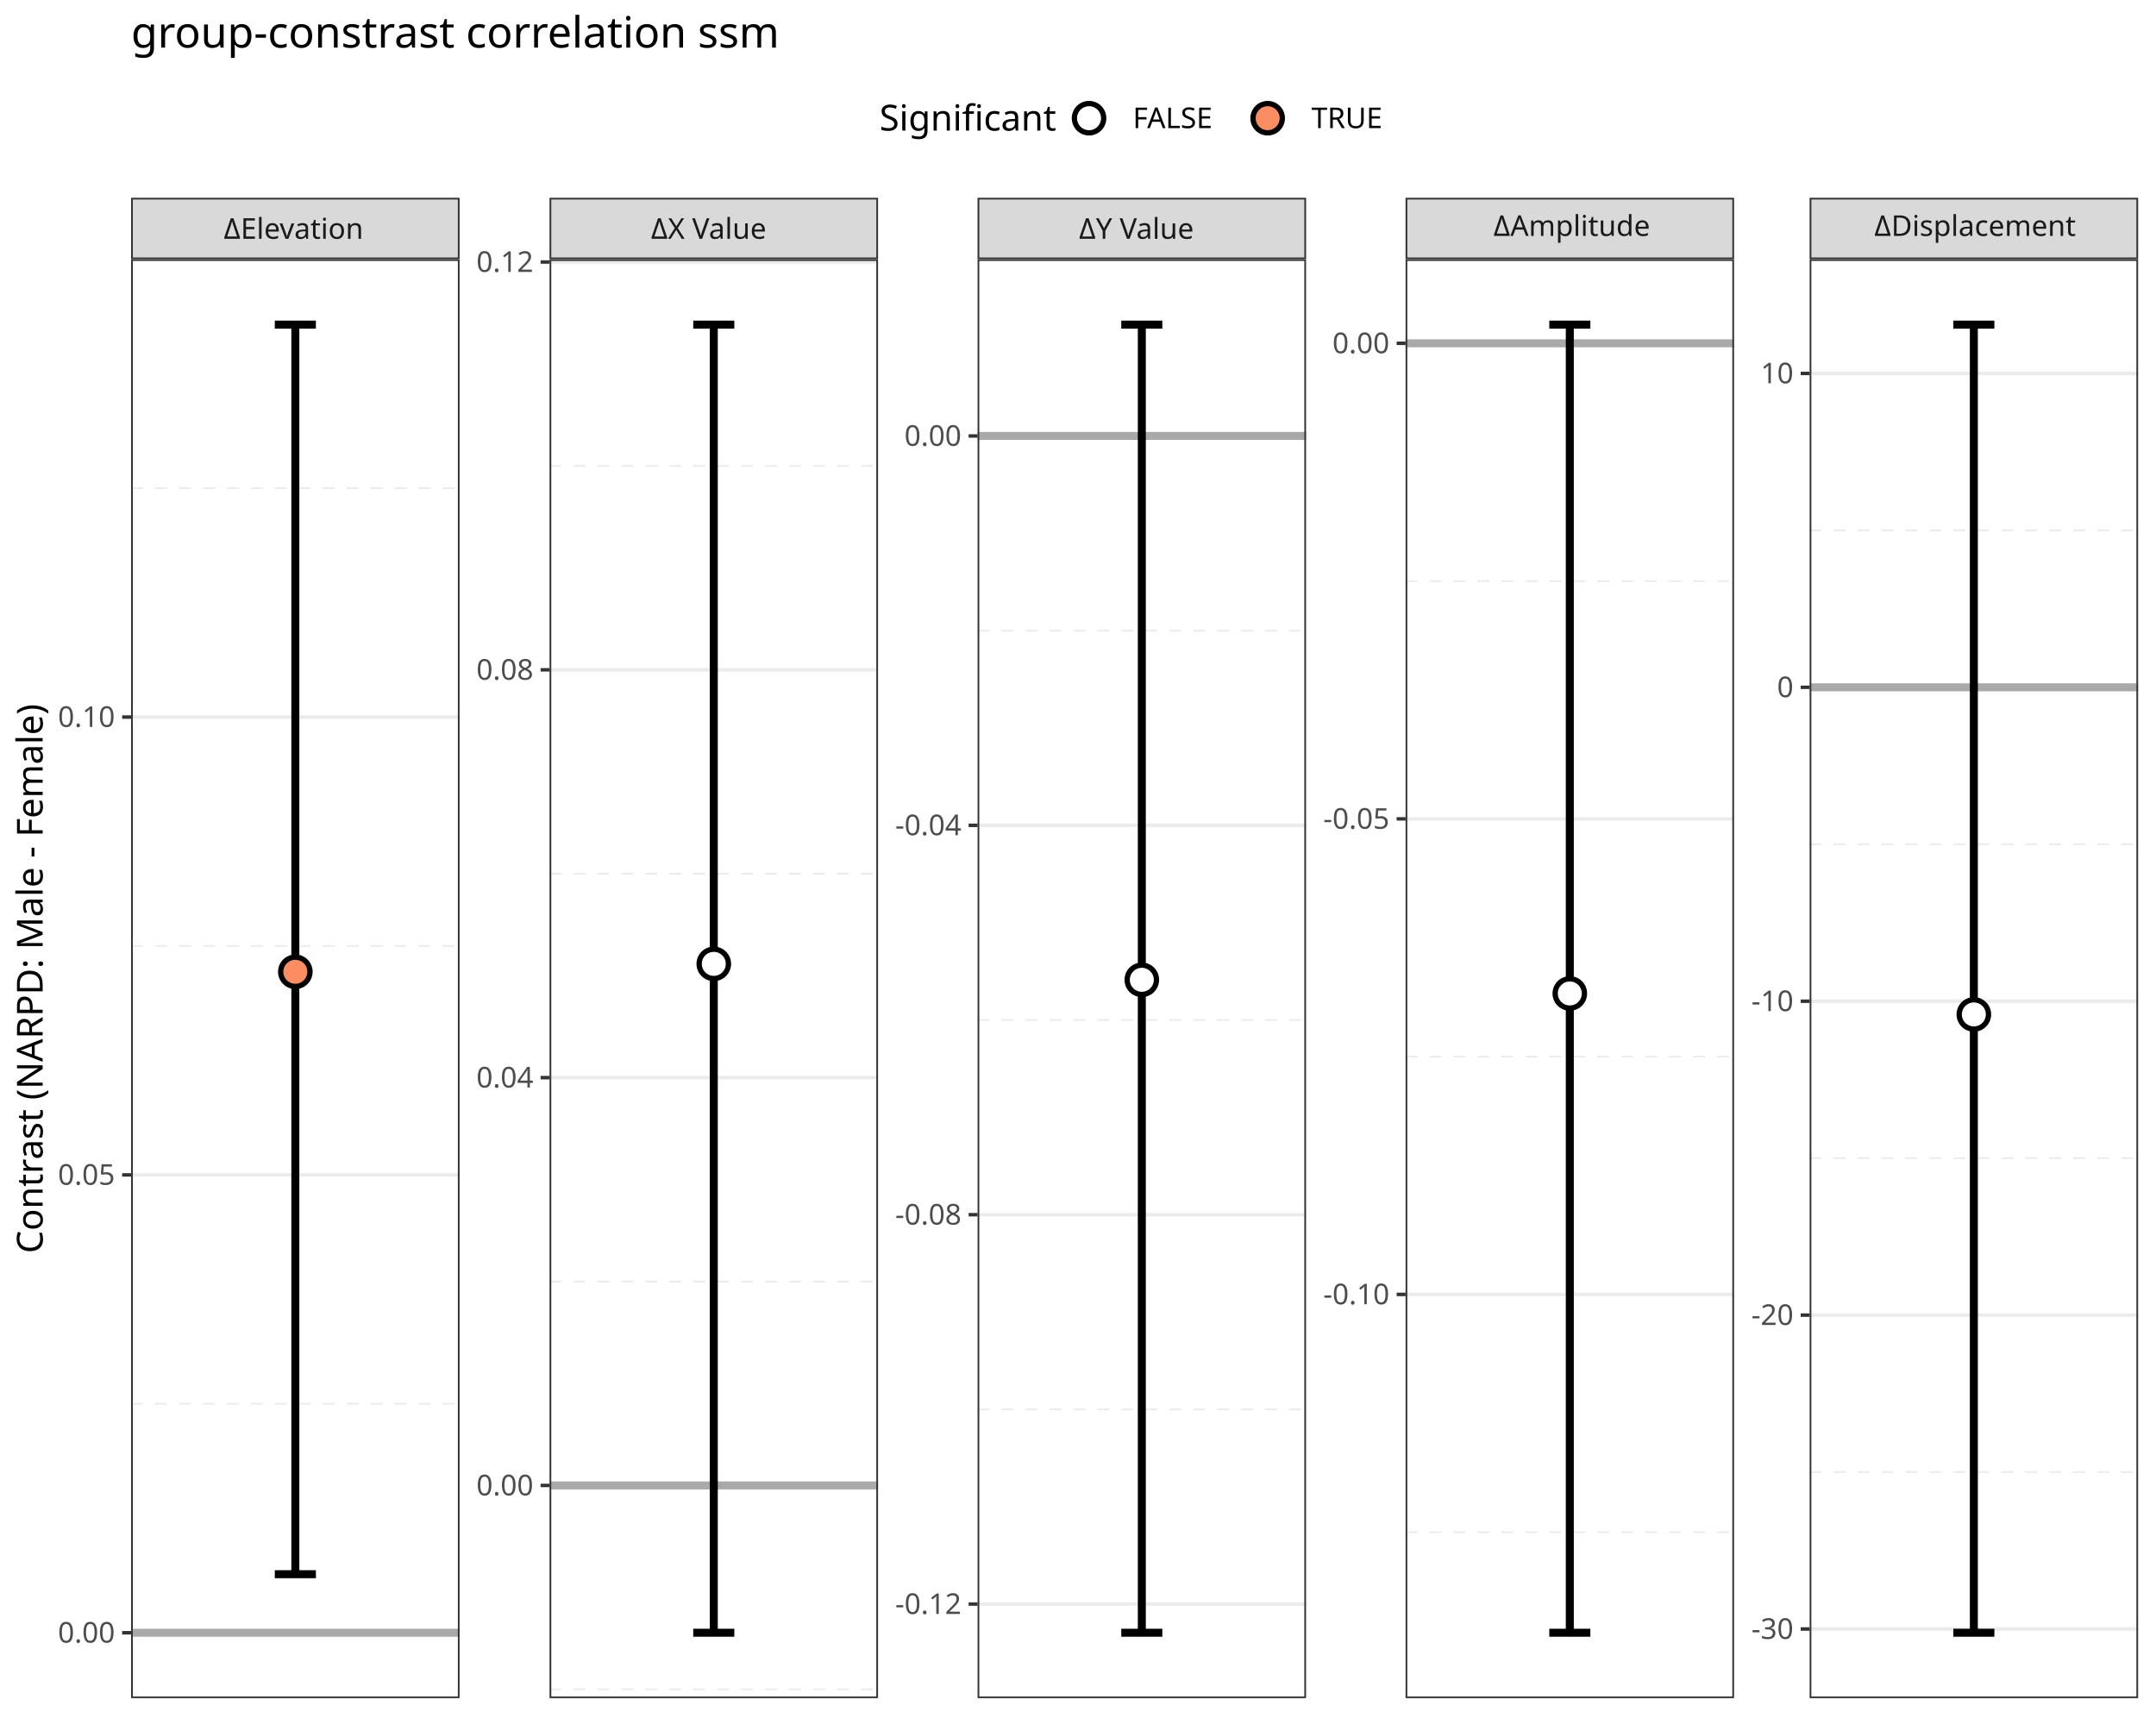
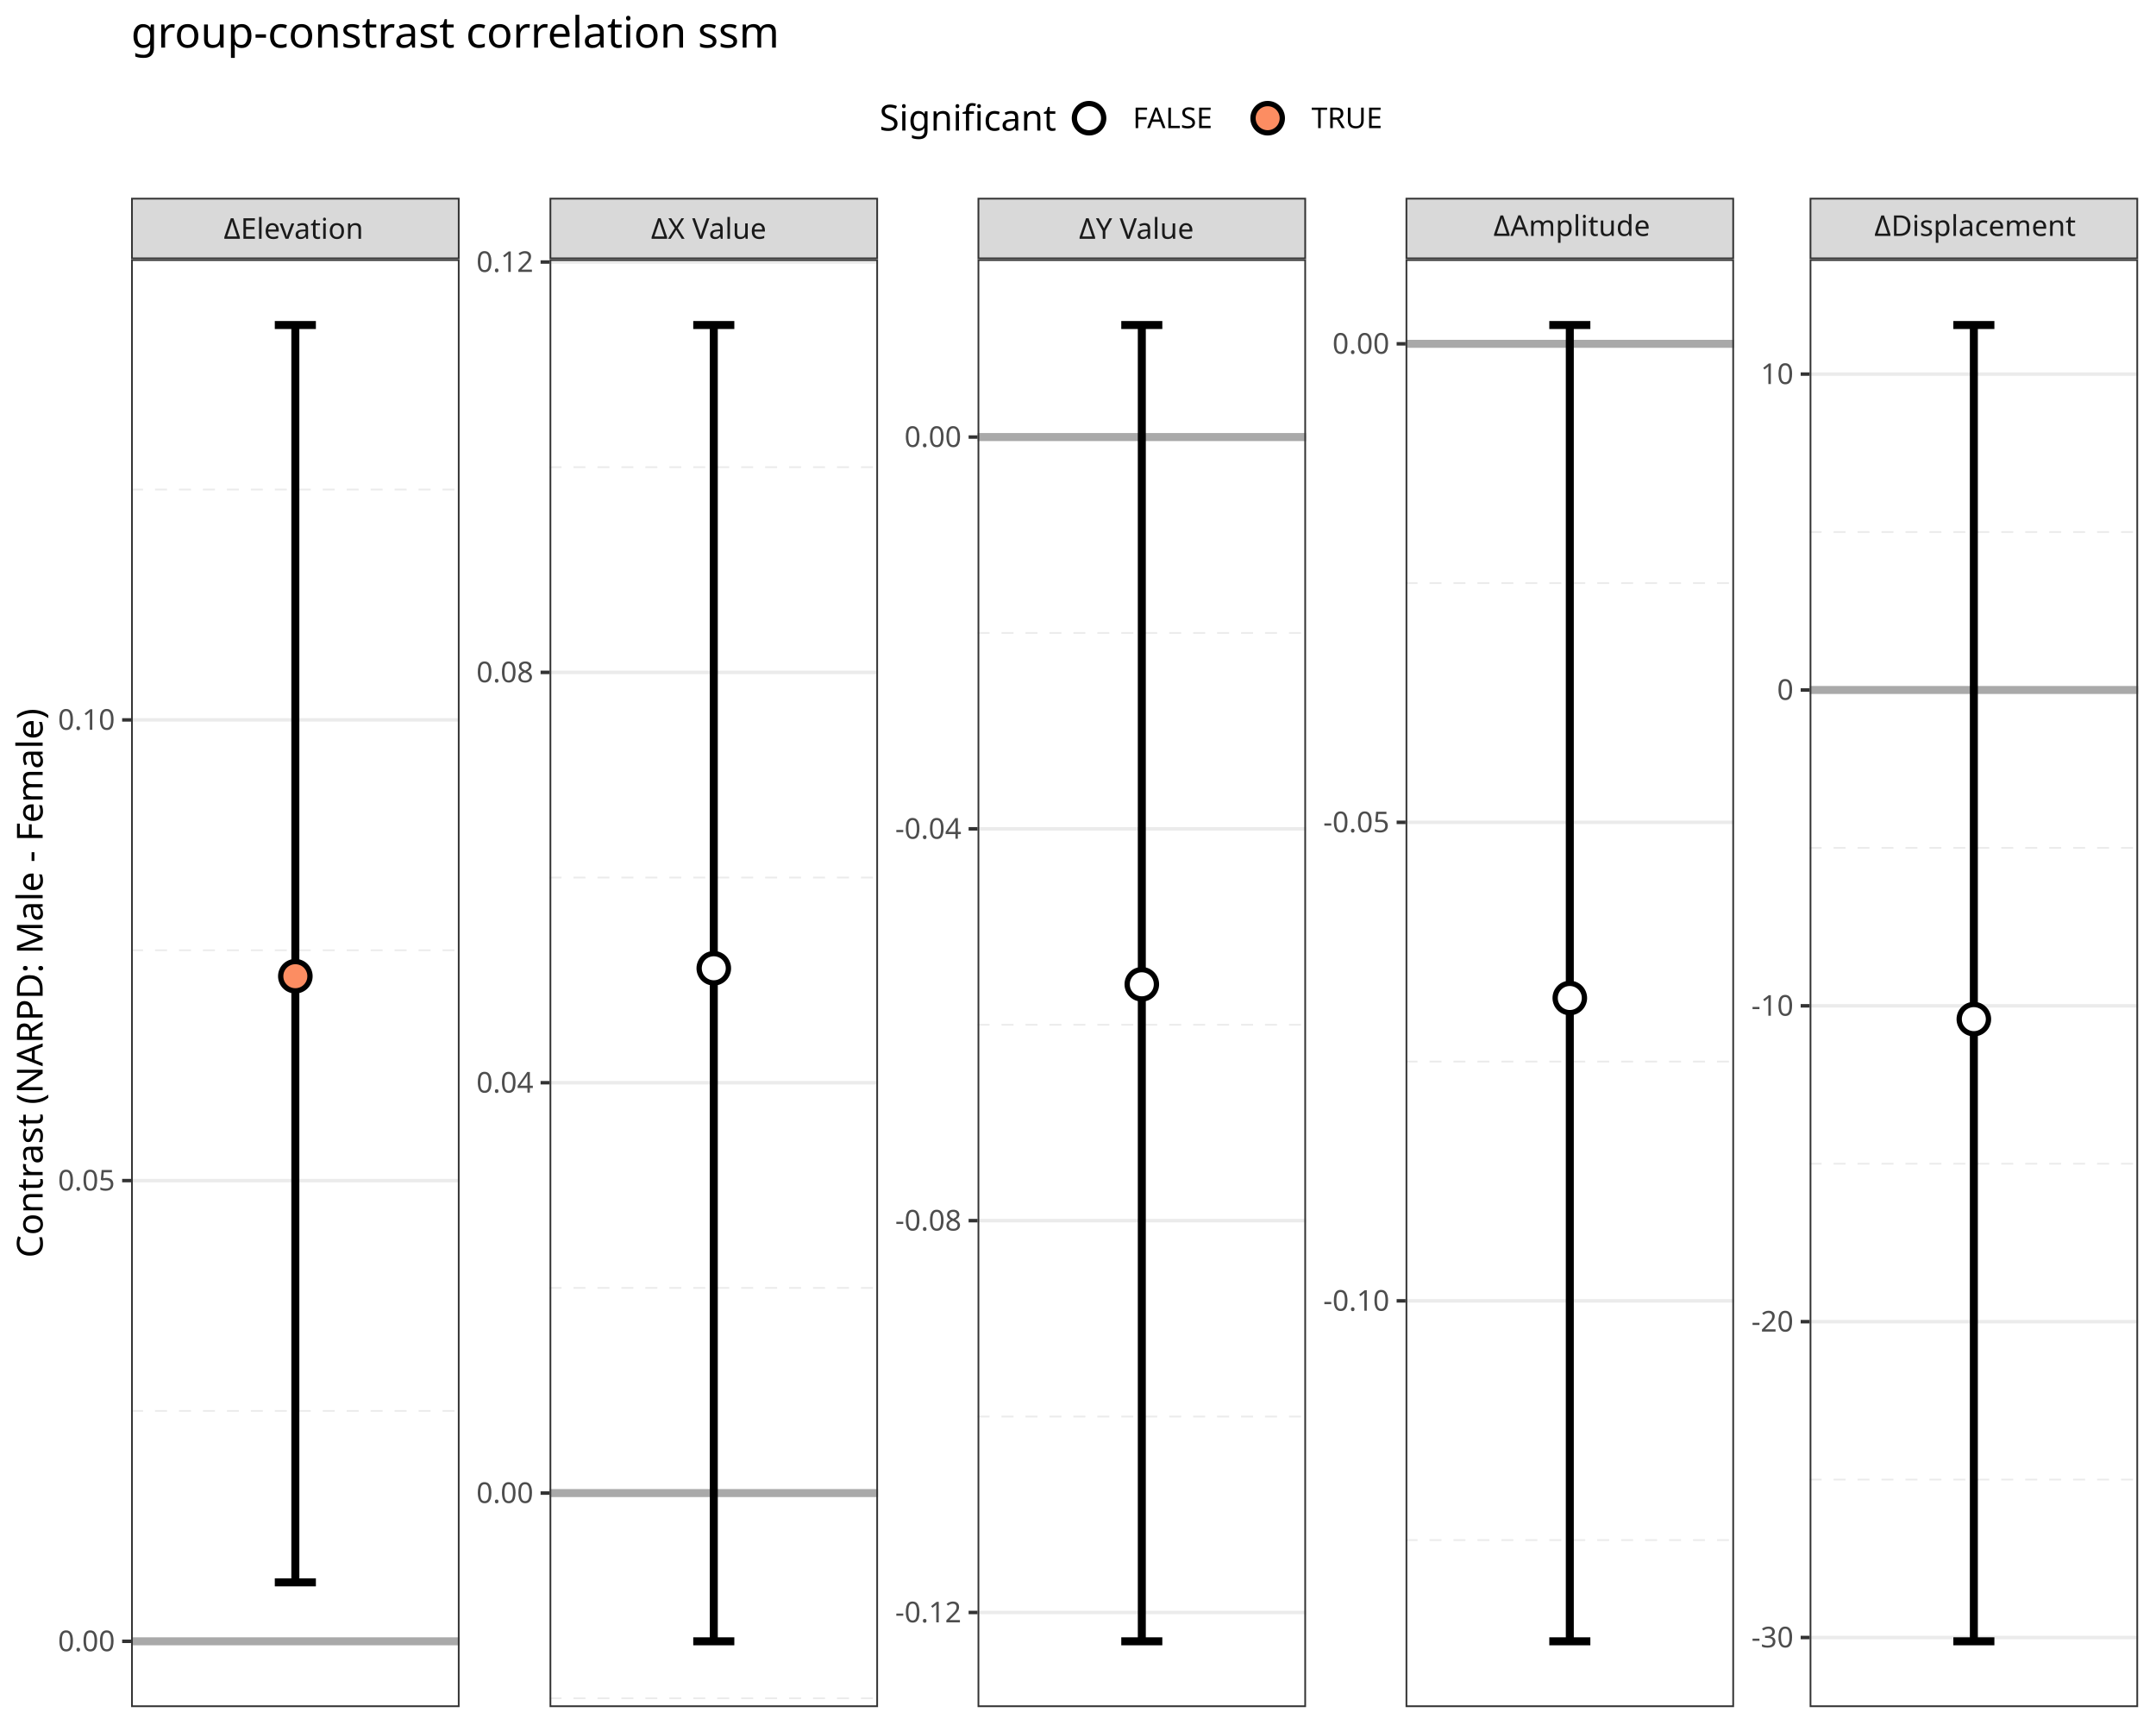
<svg xmlns="http://www.w3.org/2000/svg" class="svglite" data-engine-version="2.0" width="720.00pt" height="576.00pt" viewBox="0 0 720.00 576.00">
  <defs>
    <style type="text/css">
    .svglite line, .svglite polyline, .svglite polygon, .svglite path, .svglite rect, .svglite circle {
      fill: none;
      stroke: #000000;
      stroke-linecap: round;
      stroke-linejoin: round;
      stroke-miterlimit: 10.00;
    }
  </style>
  </defs>
  <rect width="100%" height="100%" style="stroke: none; fill: #FFFFFF;" />
  <defs>
    <clipPath id="cpMC4wMHw3MjAuMDB8MC4wMHw1NzYuMDA=">
      <rect x="0.00" y="0.00" width="720.00" height="576.00" />
    </clipPath>
  </defs>
  <g clip-path="url(#cpMC4wMHw3MjAuMDB8MC4wMHw1NzYuMDA=)">
    <rect x="-0" y="0.00" width="720.00" height="576.00" style="stroke-width: 1.16; stroke: #FFFFFF; fill: #FFFFFF;" />
  </g>
  <defs>
-     <clipPath id="cpNDMuNzh8MTUzLjQ4fDg2LjU1fDU2Ny4wMw==">
-       <rect x="43.78" y="86.55" width="109.70" height="480.48" />
-     </clipPath>
-   </defs>
-   <g clip-path="url(#cpNDMuNzh8MTUzLjQ4fDg2LjU1fDU2Ny4wMw==)">
-     <rect x="43.78" y="86.55" width="109.70" height="480.48" style="stroke-width: 1.16; stroke: none; fill: #FFFFFF;" />
-     <polyline points="43.78,468.75 153.48,468.75 " style="stroke-width: 0.58; stroke: #EBEBEB; stroke-dasharray: 4.00,4.00; stroke-linecap: butt;" />
-     <polyline points="43.78,315.87 153.48,315.87 " style="stroke-width: 0.58; stroke: #EBEBEB; stroke-dasharray: 4.00,4.00; stroke-linecap: butt;" />
-     <polyline points="43.78,162.99 153.48,162.99 " style="stroke-width: 0.58; stroke: #EBEBEB; stroke-dasharray: 4.00,4.00; stroke-linecap: butt;" />
-     <polyline points="43.78,545.19 153.48,545.19 " style="stroke-width: 1.16; stroke: #EBEBEB; stroke-linecap: butt;" />
-     <polyline points="43.78,392.31 153.48,392.31 " style="stroke-width: 1.16; stroke: #EBEBEB; stroke-linecap: butt;" />
-     <polyline points="43.78,239.43 153.48,239.43 " style="stroke-width: 1.16; stroke: #EBEBEB; stroke-linecap: butt;" />
-     <line x1="43.78" y1="545.19" x2="153.48" y2="545.19" style="stroke-width: 2.67; stroke: #A9A9A9; stroke-linecap: butt;" />
-     <polyline points="91.77,108.39 105.49,108.39 " style="stroke-width: 2.67; stroke-linecap: butt;" />
-     <polyline points="98.63,108.39 98.63,525.64 " style="stroke-width: 2.67; stroke-linecap: butt;" />
-     <polyline points="91.77,525.64 105.49,525.64 " style="stroke-width: 2.67; stroke-linecap: butt;" />
-     <circle cx="98.63" cy="324.49" r="4.89" style="stroke-width: 1.77; fill: #FC8D62;" />
-     <rect x="43.78" y="86.55" width="109.70" height="480.48" style="stroke-width: 1.16; stroke: #333333;" />
-   </g>
-   <g clip-path="url(#cpMC4wMHw3MjAuMDB8MC4wMHw1NzYuMDA=)">
- </g>
-   <defs>
-     <clipPath id="cpMTgzLjUyfDI5My4yMnw4Ni41NXw1NjcuMDM=">
-       <rect x="183.52" y="86.55" width="109.70" height="480.48" />
-     </clipPath>
-   </defs>
-   <g clip-path="url(#cpMTgzLjUyfDI5My4yMnw4Ni41NXw1NjcuMDM=)">
-     <rect x="183.52" y="86.55" width="109.70" height="480.48" style="stroke-width: 1.16; stroke: none; fill: #FFFFFF;" />
-     <polyline points="183.52,564.10 293.22,564.10 " style="stroke-width: 0.58; stroke: #EBEBEB; stroke-dasharray: 4.00,4.00; stroke-linecap: butt;" />
-     <polyline points="183.52,427.92 293.22,427.92 " style="stroke-width: 0.58; stroke: #EBEBEB; stroke-dasharray: 4.00,4.00; stroke-linecap: butt;" />
-     <polyline points="183.52,291.75 293.22,291.75 " style="stroke-width: 0.58; stroke: #EBEBEB; stroke-dasharray: 4.00,4.00; stroke-linecap: butt;" />
-     <polyline points="183.52,155.58 293.22,155.58 " style="stroke-width: 0.58; stroke: #EBEBEB; stroke-dasharray: 4.00,4.00; stroke-linecap: butt;" />
-     <polyline points="183.52,496.01 293.22,496.01 " style="stroke-width: 1.16; stroke: #EBEBEB; stroke-linecap: butt;" />
-     <polyline points="183.52,359.84 293.22,359.84 " style="stroke-width: 1.16; stroke: #EBEBEB; stroke-linecap: butt;" />
-     <polyline points="183.52,223.66 293.22,223.66 " style="stroke-width: 1.16; stroke: #EBEBEB; stroke-linecap: butt;" />
+     <clipPath id="cpNDMuNzh8MTUzLjQ4fDg2LjU1fDU3MC4wMg==">
+       <rect x="43.78" y="86.55" width="109.70" height="483.47" />
+     </clipPath>
+   </defs>
+   <g clip-path="url(#cpNDMuNzh8MTUzLjQ4fDg2LjU1fDU3MC4wMg==)">
+     <rect x="43.78" y="86.55" width="109.70" height="483.47" style="stroke-width: 1.16; stroke: none; fill: #FFFFFF;" />
+     <polyline points="43.78,471.13 153.48,471.13 " style="stroke-width: 0.58; stroke: #EBEBEB; stroke-dasharray: 4.00,4.00; stroke-linecap: butt;" />
+     <polyline points="43.78,317.30 153.48,317.30 " style="stroke-width: 0.58; stroke: #EBEBEB; stroke-dasharray: 4.00,4.00; stroke-linecap: butt;" />
+     <polyline points="43.78,163.46 153.48,163.46 " style="stroke-width: 0.58; stroke: #EBEBEB; stroke-dasharray: 4.00,4.00; stroke-linecap: butt;" />
+     <polyline points="43.78,548.05 153.48,548.05 " style="stroke-width: 1.16; stroke: #EBEBEB; stroke-linecap: butt;" />
+     <polyline points="43.78,394.21 153.48,394.21 " style="stroke-width: 1.16; stroke: #EBEBEB; stroke-linecap: butt;" />
+     <polyline points="43.78,240.38 153.48,240.38 " style="stroke-width: 1.16; stroke: #EBEBEB; stroke-linecap: butt;" />
+     <line x1="43.78" y1="548.05" x2="153.48" y2="548.05" style="stroke-width: 2.67; stroke: #A9A9A9; stroke-linecap: butt;" />
+     <polyline points="91.77,108.53 105.49,108.53 " style="stroke-width: 2.67; stroke-linecap: butt;" />
+     <polyline points="98.63,108.53 98.63,528.37 " style="stroke-width: 2.67; stroke-linecap: butt;" />
+     <polyline points="91.77,528.37 105.49,528.37 " style="stroke-width: 2.67; stroke-linecap: butt;" />
+     <circle cx="98.63" cy="325.97" r="4.89" style="stroke-width: 1.77; fill: #FC8D62;" />
+     <rect x="43.78" y="86.55" width="109.70" height="483.47" style="stroke-width: 1.16; stroke: #333333;" />
+   </g>
+   <g clip-path="url(#cpMC4wMHw3MjAuMDB8MC4wMHw1NzYuMDA=)">
+ </g>
+   <defs>
+     <clipPath id="cpMTgzLjUyfDI5My4yMnw4Ni41NXw1NzAuMDI=">
+       <rect x="183.52" y="86.55" width="109.70" height="483.47" />
+     </clipPath>
+   </defs>
+   <g clip-path="url(#cpMTgzLjUyfDI5My4yMnw4Ni41NXw1NzAuMDI=)">
+     <rect x="183.52" y="86.55" width="109.70" height="483.47" style="stroke-width: 1.16; stroke: none; fill: #FFFFFF;" />
+     <polyline points="183.52,567.07 293.22,567.07 " style="stroke-width: 0.58; stroke: #EBEBEB; stroke-dasharray: 4.00,4.00; stroke-linecap: butt;" />
+     <polyline points="183.52,430.05 293.22,430.05 " style="stroke-width: 0.58; stroke: #EBEBEB; stroke-dasharray: 4.00,4.00; stroke-linecap: butt;" />
+     <polyline points="183.52,293.03 293.22,293.03 " style="stroke-width: 0.58; stroke: #EBEBEB; stroke-dasharray: 4.00,4.00; stroke-linecap: butt;" />
+     <polyline points="183.52,156.00 293.22,156.00 " style="stroke-width: 0.58; stroke: #EBEBEB; stroke-dasharray: 4.00,4.00; stroke-linecap: butt;" />
+     <polyline points="183.52,498.56 293.22,498.56 " style="stroke-width: 1.16; stroke: #EBEBEB; stroke-linecap: butt;" />
+     <polyline points="183.52,361.54 293.22,361.54 " style="stroke-width: 1.16; stroke: #EBEBEB; stroke-linecap: butt;" />
+     <polyline points="183.52,224.52 293.22,224.52 " style="stroke-width: 1.16; stroke: #EBEBEB; stroke-linecap: butt;" />
    <polyline points="183.52,87.49 293.22,87.49 " style="stroke-width: 1.16; stroke: #EBEBEB; stroke-linecap: butt;" />
-     <line x1="183.52" y1="496.01" x2="293.22" y2="496.01" style="stroke-width: 2.67; stroke: #A9A9A9; stroke-linecap: butt;" />
-     <polyline points="231.51,108.39 245.23,108.39 " style="stroke-width: 2.67; stroke-linecap: butt;" />
-     <polyline points="238.37,108.39 238.37,545.19 " style="stroke-width: 2.67; stroke-linecap: butt;" />
-     <polyline points="231.51,545.19 245.23,545.19 " style="stroke-width: 2.67; stroke-linecap: butt;" />
-     <circle cx="238.37" cy="321.85" r="4.89" style="stroke-width: 1.77; fill: #FFFFFF;" />
-     <rect x="183.52" y="86.55" width="109.70" height="480.48" style="stroke-width: 1.16; stroke: #333333;" />
-   </g>
-   <g clip-path="url(#cpMC4wMHw3MjAuMDB8MC4wMHw1NzYuMDA=)">
- </g>
-   <defs>
-     <clipPath id="cpMzI2LjQ2fDQzNi4xNnw4Ni41NXw1NjcuMDM=">
-       <rect x="326.46" y="86.55" width="109.70" height="480.48" />
-     </clipPath>
-   </defs>
-   <g clip-path="url(#cpMzI2LjQ2fDQzNi4xNnw4Ni41NXw1NjcuMDM=)">
-     <rect x="326.46" y="86.55" width="109.70" height="480.48" style="stroke-width: 1.16; stroke: none; fill: #FFFFFF;" />
-     <polyline points="326.46,470.61 436.16,470.61 " style="stroke-width: 0.58; stroke: #EBEBEB; stroke-dasharray: 4.00,4.00; stroke-linecap: butt;" />
-     <polyline points="326.46,340.60 436.16,340.60 " style="stroke-width: 0.58; stroke: #EBEBEB; stroke-dasharray: 4.00,4.00; stroke-linecap: butt;" />
-     <polyline points="326.46,210.58 436.16,210.58 " style="stroke-width: 0.58; stroke: #EBEBEB; stroke-dasharray: 4.00,4.00; stroke-linecap: butt;" />
-     <polyline points="326.46,535.62 436.16,535.62 " style="stroke-width: 1.16; stroke: #EBEBEB; stroke-linecap: butt;" />
-     <polyline points="326.46,405.60 436.16,405.60 " style="stroke-width: 1.16; stroke: #EBEBEB; stroke-linecap: butt;" />
-     <polyline points="326.46,275.59 436.16,275.59 " style="stroke-width: 1.16; stroke: #EBEBEB; stroke-linecap: butt;" />
-     <polyline points="326.46,145.57 436.16,145.57 " style="stroke-width: 1.16; stroke: #EBEBEB; stroke-linecap: butt;" />
-     <line x1="326.46" y1="145.57" x2="436.16" y2="145.57" style="stroke-width: 2.67; stroke: #A9A9A9; stroke-linecap: butt;" />
-     <polyline points="374.45,108.39 388.16,108.39 " style="stroke-width: 2.67; stroke-linecap: butt;" />
-     <polyline points="381.31,108.39 381.31,545.19 " style="stroke-width: 2.67; stroke-linecap: butt;" />
-     <polyline points="374.45,545.19 388.16,545.19 " style="stroke-width: 2.67; stroke-linecap: butt;" />
-     <circle cx="381.31" cy="327.17" r="4.89" style="stroke-width: 1.77; fill: #FFFFFF;" />
-     <rect x="326.46" y="86.55" width="109.70" height="480.48" style="stroke-width: 1.16; stroke: #333333;" />
-   </g>
-   <g clip-path="url(#cpMC4wMHw3MjAuMDB8MC4wMHw1NzYuMDA=)">
- </g>
-   <defs>
-     <clipPath id="cpNDY5LjM5fDU3OS4wOXw4Ni41NXw1NjcuMDM=">
-       <rect x="469.39" y="86.55" width="109.70" height="480.48" />
-     </clipPath>
-   </defs>
-   <g clip-path="url(#cpNDY5LjM5fDU3OS4wOXw4Ni41NXw1NjcuMDM=)">
-     <rect x="469.39" y="86.55" width="109.70" height="480.48" style="stroke-width: 1.16; stroke: none; fill: #FFFFFF;" />
-     <polyline points="469.39,511.62 579.09,511.62 " style="stroke-width: 0.58; stroke: #EBEBEB; stroke-dasharray: 4.00,4.00; stroke-linecap: butt;" />
-     <polyline points="469.39,352.82 579.09,352.82 " style="stroke-width: 0.58; stroke: #EBEBEB; stroke-dasharray: 4.00,4.00; stroke-linecap: butt;" />
-     <polyline points="469.39,194.03 579.09,194.03 " style="stroke-width: 0.58; stroke: #EBEBEB; stroke-dasharray: 4.00,4.00; stroke-linecap: butt;" />
-     <polyline points="469.39,432.22 579.09,432.22 " style="stroke-width: 1.16; stroke: #EBEBEB; stroke-linecap: butt;" />
-     <polyline points="469.39,273.43 579.09,273.43 " style="stroke-width: 1.16; stroke: #EBEBEB; stroke-linecap: butt;" />
-     <polyline points="469.39,114.63 579.09,114.63 " style="stroke-width: 1.16; stroke: #EBEBEB; stroke-linecap: butt;" />
-     <line x1="469.39" y1="114.63" x2="579.09" y2="114.63" style="stroke-width: 2.67; stroke: #A9A9A9; stroke-linecap: butt;" />
-     <polyline points="517.39,108.39 531.10,108.39 " style="stroke-width: 2.67; stroke-linecap: butt;" />
-     <polyline points="524.24,108.39 524.24,545.19 " style="stroke-width: 2.67; stroke-linecap: butt;" />
-     <polyline points="517.39,545.19 531.10,545.19 " style="stroke-width: 2.67; stroke-linecap: butt;" />
-     <circle cx="524.24" cy="331.73" r="4.89" style="stroke-width: 1.77; fill: #FFFFFF;" />
-     <rect x="469.39" y="86.55" width="109.70" height="480.48" style="stroke-width: 1.16; stroke: #333333;" />
-   </g>
-   <g clip-path="url(#cpMC4wMHw3MjAuMDB8MC4wMHw1NzYuMDA=)">
- </g>
-   <defs>
-     <clipPath id="cpNjA0LjMzfDcxNC4wMnw4Ni41NXw1NjcuMDM=">
-       <rect x="604.33" y="86.55" width="109.70" height="480.48" />
-     </clipPath>
-   </defs>
-   <g clip-path="url(#cpNjA0LjMzfDcxNC4wMnw4Ni41NXw1NjcuMDM=)">
-     <rect x="604.33" y="86.55" width="109.70" height="480.48" style="stroke-width: 1.16; stroke: none; fill: #FFFFFF;" />
-     <polyline points="604.33,491.54 714.02,491.54 " style="stroke-width: 0.58; stroke: #EBEBEB; stroke-dasharray: 4.00,4.00; stroke-linecap: butt;" />
-     <polyline points="604.33,386.72 714.02,386.72 " style="stroke-width: 0.58; stroke: #EBEBEB; stroke-dasharray: 4.00,4.00; stroke-linecap: butt;" />
-     <polyline points="604.33,281.91 714.02,281.91 " style="stroke-width: 0.58; stroke: #EBEBEB; stroke-dasharray: 4.00,4.00; stroke-linecap: butt;" />
-     <polyline points="604.33,177.09 714.02,177.09 " style="stroke-width: 0.58; stroke: #EBEBEB; stroke-dasharray: 4.00,4.00; stroke-linecap: butt;" />
-     <polyline points="604.33,543.95 714.02,543.95 " style="stroke-width: 1.16; stroke: #EBEBEB; stroke-linecap: butt;" />
-     <polyline points="604.33,439.13 714.02,439.13 " style="stroke-width: 1.16; stroke: #EBEBEB; stroke-linecap: butt;" />
-     <polyline points="604.33,334.32 714.02,334.32 " style="stroke-width: 1.16; stroke: #EBEBEB; stroke-linecap: butt;" />
-     <polyline points="604.33,229.50 714.02,229.50 " style="stroke-width: 1.16; stroke: #EBEBEB; stroke-linecap: butt;" />
-     <polyline points="604.33,124.69 714.02,124.69 " style="stroke-width: 1.16; stroke: #EBEBEB; stroke-linecap: butt;" />
-     <line x1="604.33" y1="229.50" x2="714.02" y2="229.50" style="stroke-width: 2.67; stroke: #A9A9A9; stroke-linecap: butt;" />
-     <polyline points="652.32,108.39 666.03,108.39 " style="stroke-width: 2.67; stroke-linecap: butt;" />
-     <polyline points="659.17,108.39 659.17,545.19 " style="stroke-width: 2.67; stroke-linecap: butt;" />
-     <polyline points="652.32,545.19 666.03,545.19 " style="stroke-width: 2.67; stroke-linecap: butt;" />
-     <circle cx="659.17" cy="338.73" r="4.89" style="stroke-width: 1.77; fill: #FFFFFF;" />
-     <rect x="604.33" y="86.55" width="109.70" height="480.48" style="stroke-width: 1.16; stroke: #333333;" />
+     <line x1="183.52" y1="498.56" x2="293.22" y2="498.56" style="stroke-width: 2.67; stroke: #A9A9A9; stroke-linecap: butt;" />
+     <polyline points="231.51,108.53 245.23,108.53 " style="stroke-width: 2.67; stroke-linecap: butt;" />
+     <polyline points="238.37,108.53 238.37,548.05 " style="stroke-width: 2.67; stroke-linecap: butt;" />
+     <polyline points="231.51,548.05 245.23,548.05 " style="stroke-width: 2.67; stroke-linecap: butt;" />
+     <circle cx="238.37" cy="323.32" r="4.89" style="stroke-width: 1.77; fill: #FFFFFF;" />
+     <rect x="183.52" y="86.55" width="109.70" height="483.47" style="stroke-width: 1.16; stroke: #333333;" />
+   </g>
+   <g clip-path="url(#cpMC4wMHw3MjAuMDB8MC4wMHw1NzYuMDA=)">
+ </g>
+   <defs>
+     <clipPath id="cpMzI2LjQ2fDQzNi4xNnw4Ni41NXw1NzAuMDI=">
+       <rect x="326.46" y="86.55" width="109.70" height="483.47" />
+     </clipPath>
+   </defs>
+   <g clip-path="url(#cpMzI2LjQ2fDQzNi4xNnw4Ni41NXw1NzAuMDI=)">
+     <rect x="326.46" y="86.55" width="109.70" height="483.47" style="stroke-width: 1.16; stroke: none; fill: #FFFFFF;" />
+     <polyline points="326.46,473.00 436.16,473.00 " style="stroke-width: 0.58; stroke: #EBEBEB; stroke-dasharray: 4.00,4.00; stroke-linecap: butt;" />
+     <polyline points="326.46,342.18 436.16,342.18 " style="stroke-width: 0.58; stroke: #EBEBEB; stroke-dasharray: 4.00,4.00; stroke-linecap: butt;" />
+     <polyline points="326.46,211.35 436.16,211.35 " style="stroke-width: 0.58; stroke: #EBEBEB; stroke-dasharray: 4.00,4.00; stroke-linecap: butt;" />
+     <polyline points="326.46,538.42 436.16,538.42 " style="stroke-width: 1.16; stroke: #EBEBEB; stroke-linecap: butt;" />
+     <polyline points="326.46,407.59 436.16,407.59 " style="stroke-width: 1.16; stroke: #EBEBEB; stroke-linecap: butt;" />
+     <polyline points="326.46,276.76 436.16,276.76 " style="stroke-width: 1.16; stroke: #EBEBEB; stroke-linecap: butt;" />
+     <polyline points="326.46,145.94 436.16,145.94 " style="stroke-width: 1.16; stroke: #EBEBEB; stroke-linecap: butt;" />
+     <line x1="326.46" y1="145.94" x2="436.16" y2="145.94" style="stroke-width: 2.67; stroke: #A9A9A9; stroke-linecap: butt;" />
+     <polyline points="374.45,108.53 388.16,108.53 " style="stroke-width: 2.67; stroke-linecap: butt;" />
+     <polyline points="381.31,108.53 381.31,548.05 " style="stroke-width: 2.67; stroke-linecap: butt;" />
+     <polyline points="374.45,548.05 388.16,548.05 " style="stroke-width: 2.67; stroke-linecap: butt;" />
+     <circle cx="381.31" cy="328.67" r="4.89" style="stroke-width: 1.77; fill: #FFFFFF;" />
+     <rect x="326.46" y="86.55" width="109.70" height="483.47" style="stroke-width: 1.16; stroke: #333333;" />
+   </g>
+   <g clip-path="url(#cpMC4wMHw3MjAuMDB8MC4wMHw1NzYuMDA=)">
+ </g>
+   <defs>
+     <clipPath id="cpNDY5LjM5fDU3OS4wOXw4Ni41NXw1NzAuMDI=">
+       <rect x="469.39" y="86.55" width="109.70" height="483.47" />
+     </clipPath>
+   </defs>
+   <g clip-path="url(#cpNDY5LjM5fDU3OS4wOXw4Ni41NXw1NzAuMDI=)">
+     <rect x="469.39" y="86.55" width="109.70" height="483.47" style="stroke-width: 1.16; stroke: none; fill: #FFFFFF;" />
+     <polyline points="469.39,514.26 579.09,514.26 " style="stroke-width: 0.58; stroke: #EBEBEB; stroke-dasharray: 4.00,4.00; stroke-linecap: butt;" />
+     <polyline points="469.39,354.48 579.09,354.48 " style="stroke-width: 0.58; stroke: #EBEBEB; stroke-dasharray: 4.00,4.00; stroke-linecap: butt;" />
+     <polyline points="469.39,194.70 579.09,194.70 " style="stroke-width: 0.58; stroke: #EBEBEB; stroke-dasharray: 4.00,4.00; stroke-linecap: butt;" />
+     <polyline points="469.39,434.37 579.09,434.37 " style="stroke-width: 1.16; stroke: #EBEBEB; stroke-linecap: butt;" />
+     <polyline points="469.39,274.59 579.09,274.59 " style="stroke-width: 1.16; stroke: #EBEBEB; stroke-linecap: butt;" />
+     <polyline points="469.39,114.81 579.09,114.81 " style="stroke-width: 1.16; stroke: #EBEBEB; stroke-linecap: butt;" />
+     <line x1="469.39" y1="114.81" x2="579.09" y2="114.81" style="stroke-width: 2.67; stroke: #A9A9A9; stroke-linecap: butt;" />
+     <polyline points="517.39,108.53 531.10,108.53 " style="stroke-width: 2.67; stroke-linecap: butt;" />
+     <polyline points="524.24,108.53 524.24,548.05 " style="stroke-width: 2.67; stroke-linecap: butt;" />
+     <polyline points="517.39,548.05 531.10,548.05 " style="stroke-width: 2.67; stroke-linecap: butt;" />
+     <circle cx="524.24" cy="333.25" r="4.89" style="stroke-width: 1.77; fill: #FFFFFF;" />
+     <rect x="469.39" y="86.55" width="109.70" height="483.47" style="stroke-width: 1.16; stroke: #333333;" />
+   </g>
+   <g clip-path="url(#cpMC4wMHw3MjAuMDB8MC4wMHw1NzYuMDA=)">
+ </g>
+   <defs>
+     <clipPath id="cpNjA0LjMzfDcxNC4wMnw4Ni41NXw1NzAuMDI=">
+       <rect x="604.33" y="86.55" width="109.70" height="483.47" />
+     </clipPath>
+   </defs>
+   <g clip-path="url(#cpNjA0LjMzfDcxNC4wMnw4Ni41NXw1NzAuMDI=)">
+     <rect x="604.33" y="86.55" width="109.70" height="483.47" style="stroke-width: 1.16; stroke: none; fill: #FFFFFF;" />
+     <polyline points="604.33,494.06 714.02,494.06 " style="stroke-width: 0.58; stroke: #EBEBEB; stroke-dasharray: 4.00,4.00; stroke-linecap: butt;" />
+     <polyline points="604.33,388.59 714.02,388.59 " style="stroke-width: 0.58; stroke: #EBEBEB; stroke-dasharray: 4.00,4.00; stroke-linecap: butt;" />
+     <polyline points="604.33,283.12 714.02,283.12 " style="stroke-width: 0.58; stroke: #EBEBEB; stroke-dasharray: 4.00,4.00; stroke-linecap: butt;" />
+     <polyline points="604.33,177.66 714.02,177.66 " style="stroke-width: 0.58; stroke: #EBEBEB; stroke-dasharray: 4.00,4.00; stroke-linecap: butt;" />
+     <polyline points="604.33,546.79 714.02,546.79 " style="stroke-width: 1.16; stroke: #EBEBEB; stroke-linecap: butt;" />
+     <polyline points="604.33,441.32 714.02,441.32 " style="stroke-width: 1.16; stroke: #EBEBEB; stroke-linecap: butt;" />
+     <polyline points="604.33,335.86 714.02,335.86 " style="stroke-width: 1.16; stroke: #EBEBEB; stroke-linecap: butt;" />
+     <polyline points="604.33,230.39 714.02,230.39 " style="stroke-width: 1.16; stroke: #EBEBEB; stroke-linecap: butt;" />
+     <polyline points="604.33,124.92 714.02,124.92 " style="stroke-width: 1.16; stroke: #EBEBEB; stroke-linecap: butt;" />
+     <line x1="604.33" y1="230.39" x2="714.02" y2="230.39" style="stroke-width: 2.67; stroke: #A9A9A9; stroke-linecap: butt;" />
+     <polyline points="652.32,108.53 666.03,108.53 " style="stroke-width: 2.67; stroke-linecap: butt;" />
+     <polyline points="659.17,108.53 659.17,548.05 " style="stroke-width: 2.67; stroke-linecap: butt;" />
+     <polyline points="652.32,548.05 666.03,548.05 " style="stroke-width: 2.67; stroke-linecap: butt;" />
+     <circle cx="659.17" cy="340.30" r="4.89" style="stroke-width: 1.77; fill: #FFFFFF;" />
+     <rect x="604.33" y="86.55" width="109.70" height="483.47" style="stroke-width: 1.16; stroke: #333333;" />
  </g>
  <g clip-path="url(#cpMC4wMHw3MjAuMDB8MC4wMHw1NzYuMDA=)">
</g>
  <defs>
    <clipPath id="cpNDMuNzh8MTUzLjQ4fDY2LjA1fDg2LjU1">
      <rect x="43.78" y="66.05" width="109.70" height="20.51" />
    </clipPath>
  </defs>
  <g clip-path="url(#cpNDMuNzh8MTUzLjQ4fDY2LjA1fDg2LjU1)">
    <rect x="43.78" y="66.05" width="109.70" height="20.51" style="stroke-width: 1.16; stroke: #333333; fill: #D9D9D9;" />
    <text x="74.73" y="79.73" style="font-size: 9.60px; fill: #1A1A1A; font-family: sans;" textLength="5.63px" lengthAdjust="spacingAndGlyphs">Δ</text>
    <text x="80.36" y="79.73" style="font-size: 9.60px; fill: #1A1A1A; font-family: sans;" textLength="42.16px" lengthAdjust="spacingAndGlyphs"> Elevation</text>
  </g>
  <g clip-path="url(#cpMC4wMHw3MjAuMDB8MC4wMHw1NzYuMDA=)">
</g>
  <defs>
    <clipPath id="cpMTgzLjUyfDI5My4yMnw2Ni4wNXw4Ni41NQ==">
      <rect x="183.52" y="66.05" width="109.70" height="20.51" />
    </clipPath>
  </defs>
  <g clip-path="url(#cpMTgzLjUyfDI5My4yMnw2Ni4wNXw4Ni41NQ==)">
    <rect x="183.52" y="66.05" width="109.70" height="20.51" style="stroke-width: 1.16; stroke: #333333; fill: #D9D9D9;" />
    <text x="217.41" y="79.73" style="font-size: 9.60px; fill: #1A1A1A; font-family: sans;" textLength="5.63px" lengthAdjust="spacingAndGlyphs">Δ</text>
    <text x="223.04" y="79.73" style="font-size: 9.60px; fill: #1A1A1A; font-family: sans;" textLength="36.29px" lengthAdjust="spacingAndGlyphs"> X Value</text>
  </g>
  <g clip-path="url(#cpMC4wMHw3MjAuMDB8MC4wMHw1NzYuMDA=)">
</g>
  <defs>
    <clipPath id="cpMzI2LjQ2fDQzNi4xNnw2Ni4wNXw4Ni41NQ==">
      <rect x="326.46" y="66.05" width="109.70" height="20.51" />
    </clipPath>
  </defs>
  <g clip-path="url(#cpMzI2LjQ2fDQzNi4xNnw2Ni4wNXw4Ni41NQ==)">
    <rect x="326.46" y="66.05" width="109.70" height="20.51" style="stroke-width: 1.16; stroke: #333333; fill: #D9D9D9;" />
    <text x="360.34" y="79.73" style="font-size: 9.60px; fill: #1A1A1A; font-family: sans;" textLength="5.63px" lengthAdjust="spacingAndGlyphs">Δ</text>
    <text x="365.98" y="79.73" style="font-size: 9.60px; fill: #1A1A1A; font-family: sans;" textLength="36.29px" lengthAdjust="spacingAndGlyphs"> Y Value</text>
  </g>
  <g clip-path="url(#cpMC4wMHw3MjAuMDB8MC4wMHw1NzYuMDA=)">
</g>
  <defs>
    <clipPath id="cpNDY5LjM5fDU3OS4wOXw2Ni4wNXw4Ni41NQ==">
      <rect x="469.39" y="66.05" width="109.70" height="20.51" />
    </clipPath>
  </defs>
  <g clip-path="url(#cpNDY5LjM5fDU3OS4wOXw2Ni4wNXw4Ni41NQ==)">
    <rect x="469.39" y="66.05" width="109.70" height="20.51" style="stroke-width: 1.16; stroke: #333333; fill: #D9D9D9;" />
    <text x="498.75" y="78.78" style="font-size: 9.60px; fill: #1A1A1A; font-family: sans;" textLength="5.63px" lengthAdjust="spacingAndGlyphs">Δ</text>
    <text x="504.38" y="78.78" style="font-size: 9.60px; fill: #1A1A1A; font-family: sans;" textLength="45.36px" lengthAdjust="spacingAndGlyphs"> Amplitude</text>
  </g>
  <g clip-path="url(#cpMC4wMHw3MjAuMDB8MC4wMHw1NzYuMDA=)">
</g>
  <defs>
    <clipPath id="cpNjA0LjMzfDcxNC4wMnw2Ni4wNXw4Ni41NQ==">
      <rect x="604.33" y="66.05" width="109.70" height="20.51" />
    </clipPath>
  </defs>
  <g clip-path="url(#cpNjA0LjMzfDcxNC4wMnw2Ni4wNXw4Ni41NQ==)">
    <rect x="604.33" y="66.05" width="109.70" height="20.51" style="stroke-width: 1.16; stroke: #333333; fill: #D9D9D9;" />
    <text x="625.94" y="78.78" style="font-size: 9.60px; fill: #1A1A1A; font-family: sans;" textLength="5.63px" lengthAdjust="spacingAndGlyphs">Δ</text>
    <text x="631.57" y="78.78" style="font-size: 9.60px; fill: #1A1A1A; font-family: sans;" textLength="60.84px" lengthAdjust="spacingAndGlyphs"> Displacement</text>
  </g>
  <g clip-path="url(#cpMC4wMHw3MjAuMDB8MC4wMHw1NzYuMDA=)">
-     <text x="598.95" y="547.25" text-anchor="end" style="font-size: 9.60px; fill: #4D4D4D; font-family: sans;" textLength="13.88px" lengthAdjust="spacingAndGlyphs">-30</text>
-     <text x="598.95" y="442.43" text-anchor="end" style="font-size: 9.60px; fill: #4D4D4D; font-family: sans;" textLength="13.88px" lengthAdjust="spacingAndGlyphs">-20</text>
-     <text x="598.95" y="337.62" text-anchor="end" style="font-size: 9.60px; fill: #4D4D4D; font-family: sans;" textLength="13.88px" lengthAdjust="spacingAndGlyphs">-10</text>
-     <text x="598.95" y="232.80" text-anchor="end" style="font-size: 9.60px; fill: #4D4D4D; font-family: sans;" textLength="5.34px" lengthAdjust="spacingAndGlyphs">0</text>
-     <text x="598.95" y="127.99" text-anchor="end" style="font-size: 9.60px; fill: #4D4D4D; font-family: sans;" textLength="10.68px" lengthAdjust="spacingAndGlyphs">10</text>
-     <polyline points="601.34,543.95 604.33,543.95 " style="stroke-width: 1.16; stroke: #333333; stroke-linecap: butt;" />
-     <polyline points="601.34,439.13 604.33,439.13 " style="stroke-width: 1.16; stroke: #333333; stroke-linecap: butt;" />
-     <polyline points="601.34,334.32 604.33,334.32 " style="stroke-width: 1.16; stroke: #333333; stroke-linecap: butt;" />
-     <polyline points="601.34,229.50 604.33,229.50 " style="stroke-width: 1.16; stroke: #333333; stroke-linecap: butt;" />
-     <polyline points="601.34,124.69 604.33,124.69 " style="stroke-width: 1.16; stroke: #333333; stroke-linecap: butt;" />
-     <text x="464.02" y="435.52" text-anchor="end" style="font-size: 9.60px; fill: #4D4D4D; font-family: sans;" textLength="21.88px" lengthAdjust="spacingAndGlyphs">-0.10</text>
-     <text x="464.02" y="276.73" text-anchor="end" style="font-size: 9.60px; fill: #4D4D4D; font-family: sans;" textLength="21.88px" lengthAdjust="spacingAndGlyphs">-0.05</text>
-     <text x="464.02" y="117.94" text-anchor="end" style="font-size: 9.60px; fill: #4D4D4D; font-family: sans;" textLength="18.69px" lengthAdjust="spacingAndGlyphs">0.00</text>
-     <polyline points="466.41,432.22 469.39,432.22 " style="stroke-width: 1.16; stroke: #333333; stroke-linecap: butt;" />
-     <polyline points="466.41,273.43 469.39,273.43 " style="stroke-width: 1.16; stroke: #333333; stroke-linecap: butt;" />
-     <polyline points="466.41,114.63 469.39,114.63 " style="stroke-width: 1.16; stroke: #333333; stroke-linecap: butt;" />
-     <text x="321.08" y="538.93" text-anchor="end" style="font-size: 9.60px; fill: #4D4D4D; font-family: sans;" textLength="21.88px" lengthAdjust="spacingAndGlyphs">-0.12</text>
-     <text x="321.08" y="408.91" text-anchor="end" style="font-size: 9.60px; fill: #4D4D4D; font-family: sans;" textLength="21.88px" lengthAdjust="spacingAndGlyphs">-0.08</text>
-     <text x="321.08" y="278.89" text-anchor="end" style="font-size: 9.60px; fill: #4D4D4D; font-family: sans;" textLength="21.88px" lengthAdjust="spacingAndGlyphs">-0.04</text>
-     <text x="321.08" y="148.87" text-anchor="end" style="font-size: 9.60px; fill: #4D4D4D; font-family: sans;" textLength="18.69px" lengthAdjust="spacingAndGlyphs">0.00</text>
-     <polyline points="323.47,535.62 326.46,535.62 " style="stroke-width: 1.16; stroke: #333333; stroke-linecap: butt;" />
-     <polyline points="323.47,405.60 326.46,405.60 " style="stroke-width: 1.16; stroke: #333333; stroke-linecap: butt;" />
-     <polyline points="323.47,275.59 326.46,275.59 " style="stroke-width: 1.16; stroke: #333333; stroke-linecap: butt;" />
-     <polyline points="323.47,145.57 326.46,145.57 " style="stroke-width: 1.16; stroke: #333333; stroke-linecap: butt;" />
-     <text x="178.14" y="499.32" text-anchor="end" style="font-size: 9.60px; fill: #4D4D4D; font-family: sans;" textLength="18.69px" lengthAdjust="spacingAndGlyphs">0.00</text>
-     <text x="178.14" y="363.14" text-anchor="end" style="font-size: 9.60px; fill: #4D4D4D; font-family: sans;" textLength="18.69px" lengthAdjust="spacingAndGlyphs">0.04</text>
-     <text x="178.14" y="226.97" text-anchor="end" style="font-size: 9.60px; fill: #4D4D4D; font-family: sans;" textLength="18.69px" lengthAdjust="spacingAndGlyphs">0.08</text>
-     <text x="178.14" y="90.79" text-anchor="end" style="font-size: 9.60px; fill: #4D4D4D; font-family: sans;" textLength="18.69px" lengthAdjust="spacingAndGlyphs">0.12</text>
-     <polyline points="180.53,496.01 183.52,496.01 " style="stroke-width: 1.16; stroke: #333333; stroke-linecap: butt;" />
-     <polyline points="180.53,359.84 183.52,359.84 " style="stroke-width: 1.16; stroke: #333333; stroke-linecap: butt;" />
-     <polyline points="180.53,223.66 183.52,223.66 " style="stroke-width: 1.16; stroke: #333333; stroke-linecap: butt;" />
+     <text x="598.95" y="550.09" text-anchor="end" style="font-size: 9.60px; fill: #4D4D4D; font-family: sans;" textLength="13.88px" lengthAdjust="spacingAndGlyphs">-30</text>
+     <text x="598.95" y="444.63" text-anchor="end" style="font-size: 9.60px; fill: #4D4D4D; font-family: sans;" textLength="13.88px" lengthAdjust="spacingAndGlyphs">-20</text>
+     <text x="598.95" y="339.16" text-anchor="end" style="font-size: 9.60px; fill: #4D4D4D; font-family: sans;" textLength="13.88px" lengthAdjust="spacingAndGlyphs">-10</text>
+     <text x="598.95" y="233.69" text-anchor="end" style="font-size: 9.60px; fill: #4D4D4D; font-family: sans;" textLength="5.34px" lengthAdjust="spacingAndGlyphs">0</text>
+     <text x="598.95" y="128.23" text-anchor="end" style="font-size: 9.60px; fill: #4D4D4D; font-family: sans;" textLength="10.68px" lengthAdjust="spacingAndGlyphs">10</text>
+     <polyline points="601.34,546.79 604.33,546.79 " style="stroke-width: 1.16; stroke: #333333; stroke-linecap: butt;" />
+     <polyline points="601.34,441.32 604.33,441.32 " style="stroke-width: 1.16; stroke: #333333; stroke-linecap: butt;" />
+     <polyline points="601.34,335.86 604.33,335.86 " style="stroke-width: 1.16; stroke: #333333; stroke-linecap: butt;" />
+     <polyline points="601.34,230.39 604.33,230.39 " style="stroke-width: 1.16; stroke: #333333; stroke-linecap: butt;" />
+     <polyline points="601.34,124.92 604.33,124.92 " style="stroke-width: 1.16; stroke: #333333; stroke-linecap: butt;" />
+     <text x="464.02" y="437.67" text-anchor="end" style="font-size: 9.60px; fill: #4D4D4D; font-family: sans;" textLength="21.88px" lengthAdjust="spacingAndGlyphs">-0.10</text>
+     <text x="464.02" y="277.89" text-anchor="end" style="font-size: 9.60px; fill: #4D4D4D; font-family: sans;" textLength="21.88px" lengthAdjust="spacingAndGlyphs">-0.05</text>
+     <text x="464.02" y="118.11" text-anchor="end" style="font-size: 9.60px; fill: #4D4D4D; font-family: sans;" textLength="18.69px" lengthAdjust="spacingAndGlyphs">0.00</text>
+     <polyline points="466.41,434.37 469.39,434.37 " style="stroke-width: 1.16; stroke: #333333; stroke-linecap: butt;" />
+     <polyline points="466.41,274.59 469.39,274.59 " style="stroke-width: 1.16; stroke: #333333; stroke-linecap: butt;" />
+     <polyline points="466.41,114.81 469.39,114.81 " style="stroke-width: 1.16; stroke: #333333; stroke-linecap: butt;" />
+     <text x="321.08" y="541.72" text-anchor="end" style="font-size: 9.60px; fill: #4D4D4D; font-family: sans;" textLength="21.88px" lengthAdjust="spacingAndGlyphs">-0.12</text>
+     <text x="321.08" y="410.89" text-anchor="end" style="font-size: 9.60px; fill: #4D4D4D; font-family: sans;" textLength="21.88px" lengthAdjust="spacingAndGlyphs">-0.08</text>
+     <text x="321.08" y="280.07" text-anchor="end" style="font-size: 9.60px; fill: #4D4D4D; font-family: sans;" textLength="21.88px" lengthAdjust="spacingAndGlyphs">-0.04</text>
+     <text x="321.08" y="149.24" text-anchor="end" style="font-size: 9.60px; fill: #4D4D4D; font-family: sans;" textLength="18.69px" lengthAdjust="spacingAndGlyphs">0.00</text>
+     <polyline points="323.47,538.42 326.46,538.42 " style="stroke-width: 1.16; stroke: #333333; stroke-linecap: butt;" />
+     <polyline points="323.47,407.59 326.46,407.59 " style="stroke-width: 1.16; stroke: #333333; stroke-linecap: butt;" />
+     <polyline points="323.47,276.76 326.46,276.76 " style="stroke-width: 1.16; stroke: #333333; stroke-linecap: butt;" />
+     <polyline points="323.47,145.94 326.46,145.94 " style="stroke-width: 1.16; stroke: #333333; stroke-linecap: butt;" />
+     <text x="178.14" y="501.86" text-anchor="end" style="font-size: 9.60px; fill: #4D4D4D; font-family: sans;" textLength="18.69px" lengthAdjust="spacingAndGlyphs">0.00</text>
+     <text x="178.14" y="364.84" text-anchor="end" style="font-size: 9.60px; fill: #4D4D4D; font-family: sans;" textLength="18.69px" lengthAdjust="spacingAndGlyphs">0.04</text>
+     <text x="178.14" y="227.82" text-anchor="end" style="font-size: 9.60px; fill: #4D4D4D; font-family: sans;" textLength="18.69px" lengthAdjust="spacingAndGlyphs">0.08</text>
+     <text x="178.14" y="90.80" text-anchor="end" style="font-size: 9.60px; fill: #4D4D4D; font-family: sans;" textLength="18.69px" lengthAdjust="spacingAndGlyphs">0.12</text>
+     <polyline points="180.53,498.56 183.52,498.56 " style="stroke-width: 1.16; stroke: #333333; stroke-linecap: butt;" />
+     <polyline points="180.53,361.54 183.52,361.54 " style="stroke-width: 1.16; stroke: #333333; stroke-linecap: butt;" />
+     <polyline points="180.53,224.52 183.52,224.52 " style="stroke-width: 1.16; stroke: #333333; stroke-linecap: butt;" />
    <polyline points="180.53,87.49 183.52,87.49 " style="stroke-width: 1.16; stroke: #333333; stroke-linecap: butt;" />
-     <text x="38.40" y="548.50" text-anchor="end" style="font-size: 9.60px; fill: #4D4D4D; font-family: sans;" textLength="18.69px" lengthAdjust="spacingAndGlyphs">0.00</text>
-     <text x="38.40" y="395.61" text-anchor="end" style="font-size: 9.60px; fill: #4D4D4D; font-family: sans;" textLength="18.69px" lengthAdjust="spacingAndGlyphs">0.05</text>
-     <text x="38.40" y="242.73" text-anchor="end" style="font-size: 9.60px; fill: #4D4D4D; font-family: sans;" textLength="18.69px" lengthAdjust="spacingAndGlyphs">0.10</text>
-     <polyline points="40.79,545.19 43.78,545.19 " style="stroke-width: 1.16; stroke: #333333; stroke-linecap: butt;" />
-     <polyline points="40.79,392.31 43.78,392.31 " style="stroke-width: 1.16; stroke: #333333; stroke-linecap: butt;" />
-     <polyline points="40.79,239.43 43.78,239.43 " style="stroke-width: 1.16; stroke: #333333; stroke-linecap: butt;" />
-     <text transform="translate(14.24,326.79) rotate(-90)" text-anchor="middle" style="font-size: 12.00px; font-family: sans;" textLength="182.07px" lengthAdjust="spacingAndGlyphs">Contrast (NARPD: Male - Female)</text>
+     <text x="38.40" y="551.35" text-anchor="end" style="font-size: 9.60px; fill: #4D4D4D; font-family: sans;" textLength="18.69px" lengthAdjust="spacingAndGlyphs">0.00</text>
+     <text x="38.40" y="397.52" text-anchor="end" style="font-size: 9.60px; fill: #4D4D4D; font-family: sans;" textLength="18.69px" lengthAdjust="spacingAndGlyphs">0.05</text>
+     <text x="38.40" y="243.68" text-anchor="end" style="font-size: 9.60px; fill: #4D4D4D; font-family: sans;" textLength="18.69px" lengthAdjust="spacingAndGlyphs">0.10</text>
+     <polyline points="40.79,548.05 43.78,548.05 " style="stroke-width: 1.16; stroke: #333333; stroke-linecap: butt;" />
+     <polyline points="40.79,394.21 43.78,394.21 " style="stroke-width: 1.16; stroke: #333333; stroke-linecap: butt;" />
+     <polyline points="40.79,240.38 43.78,240.38 " style="stroke-width: 1.16; stroke: #333333; stroke-linecap: butt;" />
+     <text transform="translate(14.24,328.29) rotate(-90)" text-anchor="middle" style="font-size: 12.00px; font-family: sans;" textLength="182.07px" lengthAdjust="spacingAndGlyphs">Contrast (NARPD: Male - Female)</text>
    <rect x="287.73" y="24.85" width="182.35" height="29.24" style="stroke-width: 1.16; stroke: none; fill: #FFFFFF;" />
    <text x="293.70" y="43.60" style="font-size: 12.00px; font-family: sans;" textLength="55.37px" lengthAdjust="spacingAndGlyphs">Significant</text>
    <rect x="355.05" y="30.83" width="17.28" height="17.28" style="stroke-width: 1.16; stroke: none; fill: #FFFFFF;" />
    <circle cx="363.69" cy="39.47" r="4.89" style="stroke-width: 1.77; fill: #FFFFFF;" />
    <rect x="414.70" y="30.83" width="17.28" height="17.28" style="stroke-width: 1.16; stroke: none; fill: #FFFFFF;" />
    <circle cx="423.34" cy="39.47" r="4.89" style="stroke-width: 1.77; fill: #FC8D62;" />
    <text x="378.31" y="42.78" style="font-size: 9.60px; font-family: sans;" textLength="30.42px" lengthAdjust="spacingAndGlyphs">FALSE</text>
    <text x="437.96" y="42.78" style="font-size: 9.60px; font-family: sans;" textLength="26.14px" lengthAdjust="spacingAndGlyphs">TRUE</text>
    <text x="43.78" y="15.89" style="font-size: 14.40px; font-family: sans;" textLength="201.72px" lengthAdjust="spacingAndGlyphs">group-constrast correlation ssm</text>
  </g>
</svg>
